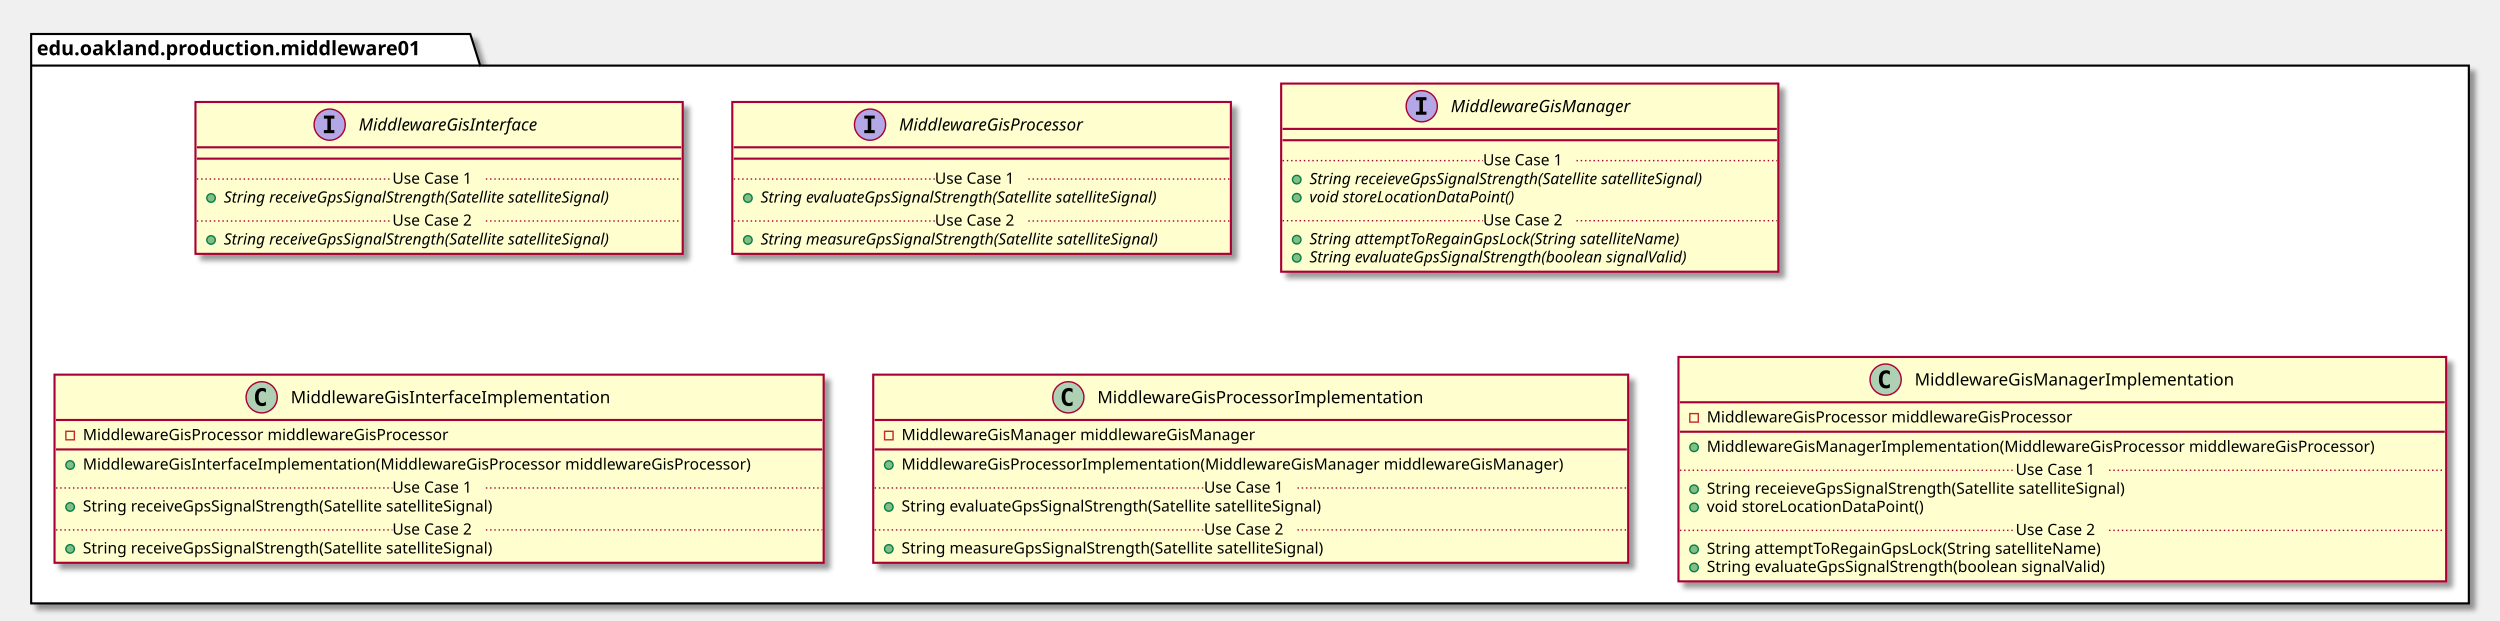
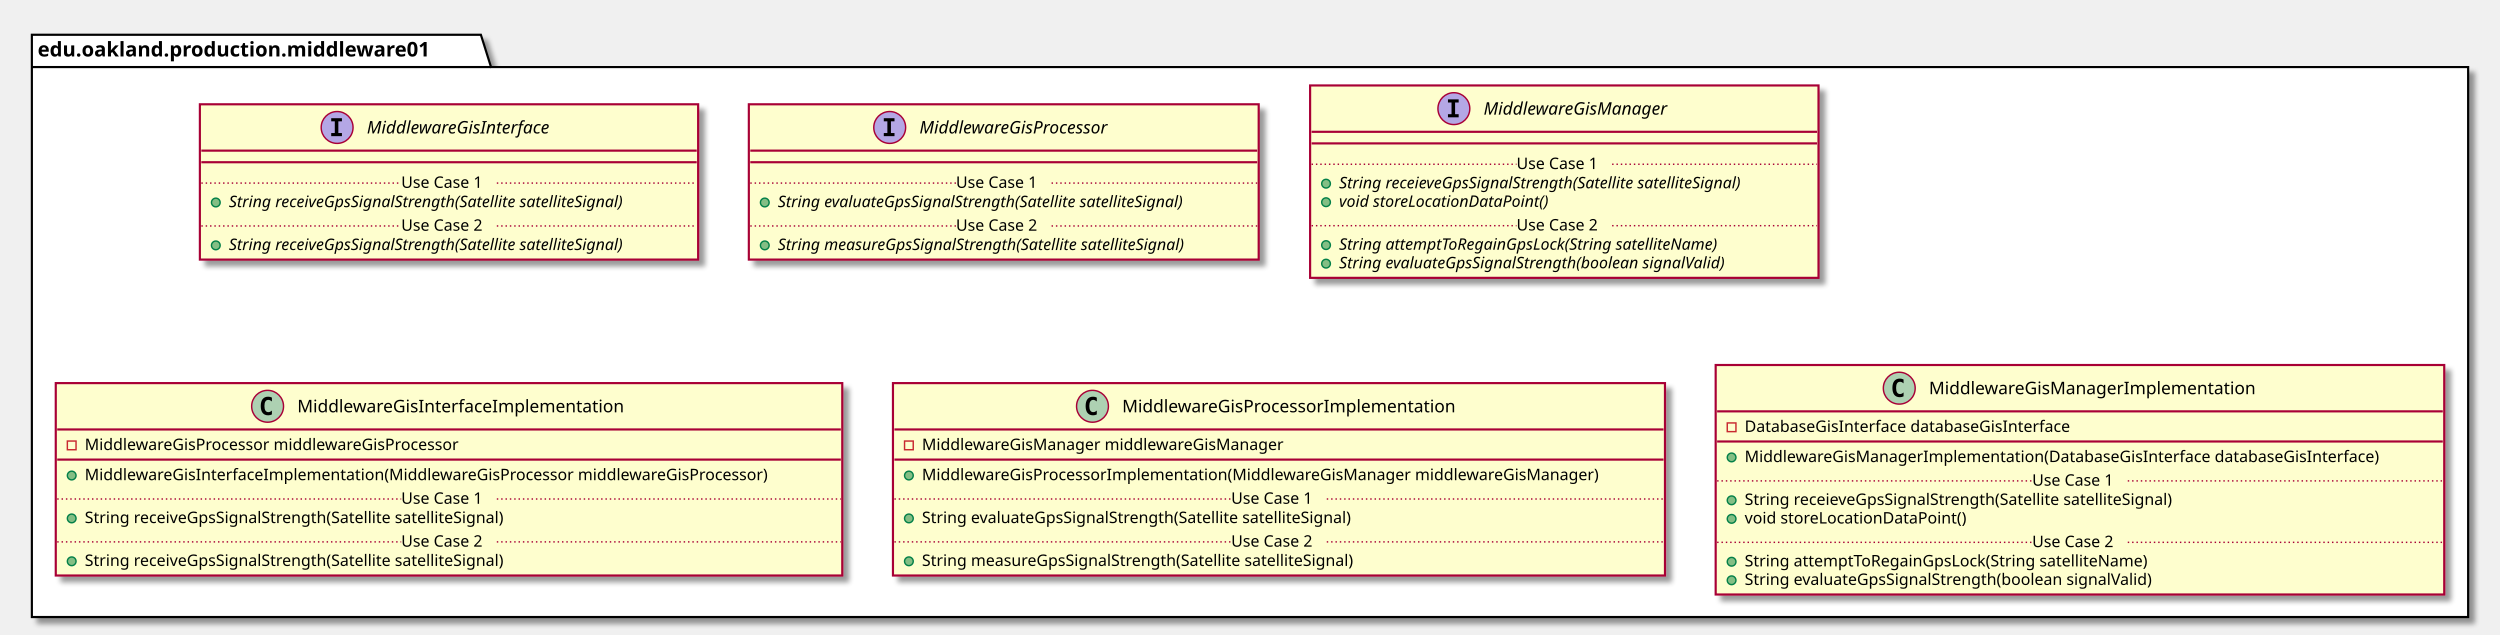
- <svg xmlns="http://www.w3.org/2000/svg" contentScriptType="application/ecmascript" contentStyleType="text/css" height="438px" preserveAspectRatio="none" style="width:1765px;height:438px;" version="1.1" viewBox="0 0 1765 438" width="1765px" zoomAndPan="magnify">
+ <svg xmlns="http://www.w3.org/2000/svg" contentScriptType="application/ecmascript" contentStyleType="text/css" height="438px" preserveAspectRatio="none" style="width:1726px;height:438px;" version="1.1" viewBox="0 0 1726 438" width="1726px" zoomAndPan="magnify">
  <defs>
-     <filter height="300%" id="foonm6qoamsv" width="300%" x="-1" y="-1">
+     <filter height="300%" id="fwhnjdvb98ydt" width="300%" x="-1" y="-1">
      <feGaussianBlur result="blurOut" stdDeviation="2.0" />
      <feColorMatrix in="blurOut" result="blurOut2" type="matrix" values="0 0 0 0 0 0 0 0 0 0 0 0 0 0 0 0 0 0 .4 0" />
      <feOffset dx="4.0" dy="4.0" in="blurOut2" result="blurOut3" />
      <feBlend in="SourceGraphic" in2="blurOut3" mode="normal" />
    </filter>
  </defs>
  <g>
-     <polygon fill="#FFFFFF" filter="url(#foonm6qoamsv)" points="22,24,332,24,339,46.297,1743,46.297,1743,426,22,426,22,24" style="stroke: #000000; stroke-width: 1.5;" />
+     <polygon fill="#FFFFFF" filter="url(#fwhnjdvb98ydt)" points="22,24,332,24,339,46.297,1704,46.297,1704,426,22,426,22,24" style="stroke: #000000; stroke-width: 1.5;" />
    <line style="stroke: #000000; stroke-width: 1.5;" x1="22" x2="339" y1="46.297" y2="46.297" />
    <text fill="#000000" font-family="sans-serif" font-size="14" font-weight="bold" lengthAdjust="spacingAndGlyphs" textLength="304" x="26" y="38.995">edu.oakland.production.middleware01</text>
-     <rect fill="#FEFECE" filter="url(#foonm6qoamsv)" height="107.219" id="MiddlewareGisInterface" style="stroke: #A80036; stroke-width: 1.5;" width="344" x="138" y="72" />
+     <rect fill="#FEFECE" filter="url(#fwhnjdvb98ydt)" height="107.219" id="MiddlewareGisInterface" style="stroke: #A80036; stroke-width: 1.5;" width="344" x="138" y="72" />
    <ellipse cx="232.75" cy="88" fill="#B4A7E5" rx="11" ry="11" style="stroke: #A80036; stroke-width: 1.0;" />
    <path d="M228.672,83.766 L228.672,81.609 L236.062,81.609 L236.062,83.766 L233.594,83.766 L233.594,91.844 L236.062,91.844 L236.062,94 L228.672,94 L228.672,91.844 L231.141,91.844 L231.141,83.766 L228.672,83.766 Z " />
    <text fill="#000000" font-family="sans-serif" font-size="12" font-style="italic" lengthAdjust="spacingAndGlyphs" textLength="146" x="253.25" y="92.154">MiddlewareGisInterface</text>
    <line style="stroke: #A80036; stroke-width: 1.5;" x1="139" x2="481" y1="104" y2="104" />
    <line style="stroke: #A80036; stroke-width: 1.5;" x1="139" x2="481" y1="112" y2="112" />
    <ellipse cx="149" cy="139.805" fill="#84BE84" rx="3" ry="3" style="stroke: #038048; stroke-width: 1.0;" />
    <text fill="#000000" font-family="sans-serif" font-size="11" font-style="italic" lengthAdjust="spacingAndGlyphs" textLength="318" x="158" y="143.015">String receiveGpsSignalStrength(Satellite satelliteSignal)</text>
    <line style="stroke: #A80036; stroke-width: 1.0; stroke-dasharray: 1.0,2.0;" x1="139" x2="277" y1="126.402" y2="126.402" />
    <text fill="#000000" font-family="sans-serif" font-size="11" lengthAdjust="spacingAndGlyphs" textLength="66" x="277" y="129.71">Use Case 1</text>
    <line style="stroke: #A80036; stroke-width: 1.0; stroke-dasharray: 1.0,2.0;" x1="343" x2="481" y1="126.402" y2="126.402" />
    <ellipse cx="149" cy="169.414" fill="#84BE84" rx="3" ry="3" style="stroke: #038048; stroke-width: 1.0;" />
    <text fill="#000000" font-family="sans-serif" font-size="11" font-style="italic" lengthAdjust="spacingAndGlyphs" textLength="318" x="158" y="172.625">String receiveGpsSignalStrength(Satellite satelliteSignal)</text>
    <line style="stroke: #A80036; stroke-width: 1.0; stroke-dasharray: 1.0,2.0;" x1="139" x2="277" y1="156.012" y2="156.012" />
    <text fill="#000000" font-family="sans-serif" font-size="11" lengthAdjust="spacingAndGlyphs" textLength="66" x="277" y="159.32">Use Case 2</text>
    <line style="stroke: #A80036; stroke-width: 1.0; stroke-dasharray: 1.0,2.0;" x1="343" x2="481" y1="156.012" y2="156.012" />
-     <rect fill="#FEFECE" filter="url(#foonm6qoamsv)" height="107.219" id="MiddlewareGisProcessor" style="stroke: #A80036; stroke-width: 1.5;" width="352" x="517" y="72" />
+     <rect fill="#FEFECE" filter="url(#fwhnjdvb98ydt)" height="107.219" id="MiddlewareGisProcessor" style="stroke: #A80036; stroke-width: 1.5;" width="352" x="517" y="72" />
    <ellipse cx="614.25" cy="88" fill="#B4A7E5" rx="11" ry="11" style="stroke: #A80036; stroke-width: 1.0;" />
    <path d="M610.172,83.766 L610.172,81.609 L617.562,81.609 L617.562,83.766 L615.094,83.766 L615.094,91.844 L617.562,91.844 L617.562,94 L610.172,94 L610.172,91.844 L612.641,91.844 L612.641,83.766 L610.172,83.766 Z " />
    <text fill="#000000" font-family="sans-serif" font-size="12" font-style="italic" lengthAdjust="spacingAndGlyphs" textLength="149" x="634.75" y="92.154">MiddlewareGisProcessor</text>
    <line style="stroke: #A80036; stroke-width: 1.5;" x1="518" x2="868" y1="104" y2="104" />
    <line style="stroke: #A80036; stroke-width: 1.5;" x1="518" x2="868" y1="112" y2="112" />
    <ellipse cx="528" cy="139.805" fill="#84BE84" rx="3" ry="3" style="stroke: #038048; stroke-width: 1.0;" />
    <text fill="#000000" font-family="sans-serif" font-size="11" font-style="italic" lengthAdjust="spacingAndGlyphs" textLength="325" x="537" y="143.015">String evaluateGpsSignalStrength(Satellite satelliteSignal)</text>
    <line style="stroke: #A80036; stroke-width: 1.0; stroke-dasharray: 1.0,2.0;" x1="518" x2="660" y1="126.402" y2="126.402" />
    <text fill="#000000" font-family="sans-serif" font-size="11" lengthAdjust="spacingAndGlyphs" textLength="66" x="660" y="129.71">Use Case 1</text>
    <line style="stroke: #A80036; stroke-width: 1.0; stroke-dasharray: 1.0,2.0;" x1="726" x2="868" y1="126.402" y2="126.402" />
    <ellipse cx="528" cy="169.414" fill="#84BE84" rx="3" ry="3" style="stroke: #038048; stroke-width: 1.0;" />
    <text fill="#000000" font-family="sans-serif" font-size="11" font-style="italic" lengthAdjust="spacingAndGlyphs" textLength="326" x="537" y="172.625">String measureGpsSignalStrength(Satellite satelliteSignal)</text>
    <line style="stroke: #A80036; stroke-width: 1.0; stroke-dasharray: 1.0,2.0;" x1="518" x2="660" y1="156.012" y2="156.012" />
    <text fill="#000000" font-family="sans-serif" font-size="11" lengthAdjust="spacingAndGlyphs" textLength="66" x="660" y="159.32">Use Case 2</text>
    <line style="stroke: #A80036; stroke-width: 1.0; stroke-dasharray: 1.0,2.0;" x1="726" x2="868" y1="156.012" y2="156.012" />
-     <rect fill="#FEFECE" filter="url(#foonm6qoamsv)" height="132.828" id="MiddlewareGisManager" style="stroke: #A80036; stroke-width: 1.5;" width="351" x="904.5" y="59" />
+     <rect fill="#FEFECE" filter="url(#fwhnjdvb98ydt)" height="132.828" id="MiddlewareGisManager" style="stroke: #A80036; stroke-width: 1.5;" width="351" x="904.5" y="59" />
    <ellipse cx="1003.75" cy="75" fill="#B4A7E5" rx="11" ry="11" style="stroke: #A80036; stroke-width: 1.0;" />
    <path d="M999.672,70.766 L999.672,68.609 L1007.062,68.609 L1007.062,70.766 L1004.594,70.766 L1004.594,78.844 L1007.062,78.844 L1007.062,81 L999.672,81 L999.672,78.844 L1002.141,78.844 L1002.141,70.766 L999.672,70.766 Z " />
    <text fill="#000000" font-family="sans-serif" font-size="12" font-style="italic" lengthAdjust="spacingAndGlyphs" textLength="144" x="1024.25" y="79.154">MiddlewareGisManager</text>
    <line style="stroke: #A80036; stroke-width: 1.5;" x1="905.5" x2="1254.5" y1="91" y2="91" />
    <line style="stroke: #A80036; stroke-width: 1.5;" x1="905.5" x2="1254.5" y1="99" y2="99" />
    <ellipse cx="915.5" cy="126.805" fill="#84BE84" rx="3" ry="3" style="stroke: #038048; stroke-width: 1.0;" />
    <text fill="#000000" font-family="sans-serif" font-size="11" font-style="italic" lengthAdjust="spacingAndGlyphs" textLength="325" x="924.5" y="130.015">String receieveGpsSignalStrength(Satellite satelliteSignal)</text>
    <ellipse cx="915.5" cy="139.609" fill="#84BE84" rx="3" ry="3" style="stroke: #038048; stroke-width: 1.0;" />
    <text fill="#000000" font-family="sans-serif" font-size="11" font-style="italic" lengthAdjust="spacingAndGlyphs" textLength="166" x="924.5" y="142.82">void storeLocationDataPoint()</text>
    <line style="stroke: #A80036; stroke-width: 1.0; stroke-dasharray: 1.0,2.0;" x1="905.5" x2="1047" y1="113.402" y2="113.402" />
    <text fill="#000000" font-family="sans-serif" font-size="11" lengthAdjust="spacingAndGlyphs" textLength="66" x="1047" y="116.71">Use Case 1</text>
    <line style="stroke: #A80036; stroke-width: 1.0; stroke-dasharray: 1.0,2.0;" x1="1113" x2="1254.5" y1="113.402" y2="113.402" />
    <ellipse cx="915.5" cy="169.219" fill="#84BE84" rx="3" ry="3" style="stroke: #038048; stroke-width: 1.0;" />
    <text fill="#000000" font-family="sans-serif" font-size="11" font-style="italic" lengthAdjust="spacingAndGlyphs" textLength="303" x="924.5" y="172.429">String attemptToRegainGpsLock(String satelliteName)</text>
    <ellipse cx="915.5" cy="182.023" fill="#84BE84" rx="3" ry="3" style="stroke: #038048; stroke-width: 1.0;" />
    <text fill="#000000" font-family="sans-serif" font-size="11" font-style="italic" lengthAdjust="spacingAndGlyphs" textLength="308" x="924.5" y="185.234">String evaluateGpsSignalStrength(boolean signalValid)</text>
    <line style="stroke: #A80036; stroke-width: 1.0; stroke-dasharray: 1.0,2.0;" x1="905.5" x2="1047" y1="155.816" y2="155.816" />
    <text fill="#000000" font-family="sans-serif" font-size="11" lengthAdjust="spacingAndGlyphs" textLength="66" x="1047" y="159.125">Use Case 2</text>
    <line style="stroke: #A80036; stroke-width: 1.0; stroke-dasharray: 1.0,2.0;" x1="1113" x2="1254.5" y1="155.816" y2="155.816" />
-     <rect fill="#FEFECE" filter="url(#foonm6qoamsv)" height="132.828" id="MiddlewareGisInterfaceImplementation" style="stroke: #A80036; stroke-width: 1.5;" width="543" x="38.5" y="264.5" />
+     <rect fill="#FEFECE" filter="url(#fwhnjdvb98ydt)" height="132.828" id="MiddlewareGisInterfaceImplementation" style="stroke: #A80036; stroke-width: 1.5;" width="543" x="38.5" y="264.5" />
    <ellipse cx="184.75" cy="280.5" fill="#ADD1B2" rx="11" ry="11" style="stroke: #A80036; stroke-width: 1.0;" />
    <path d="M187.719,286.141 Q187.141,286.438 186.5,286.578 Q185.859,286.734 185.156,286.734 Q182.656,286.734 181.328,285.094 Q180.016,283.438 180.016,280.312 Q180.016,277.188 181.328,275.531 Q182.656,273.875 185.156,273.875 Q185.859,273.875 186.5,274.031 Q187.156,274.188 187.719,274.484 L187.719,277.203 Q187.094,276.625 186.5,276.359 Q185.906,276.078 185.281,276.078 Q183.938,276.078 183.25,277.156 Q182.562,278.219 182.562,280.312 Q182.562,282.406 183.25,283.484 Q183.938,284.547 185.281,284.547 Q185.906,284.547 186.5,284.281 Q187.094,284 187.719,283.422 L187.719,286.141 Z " />
    <text fill="#000000" font-family="sans-serif" font-size="12" lengthAdjust="spacingAndGlyphs" textLength="242" x="205.25" y="284.654">MiddlewareGisInterfaceImplementation</text>
    <line style="stroke: #A80036; stroke-width: 1.5;" x1="39.5" x2="580.5" y1="296.5" y2="296.5" />
    <rect fill="none" height="6" style="stroke: #C82930; stroke-width: 1.0;" width="6" x="46.5" y="304.5" />
    <text fill="#000000" font-family="sans-serif" font-size="11" lengthAdjust="spacingAndGlyphs" textLength="288" x="58.5" y="310.71">MiddlewareGisProcessor middlewareGisProcessor</text>
    <line style="stroke: #A80036; stroke-width: 1.5;" x1="39.5" x2="580.5" y1="317.305" y2="317.305" />
    <ellipse cx="49.5" cy="328.305" fill="#84BE84" rx="3" ry="3" style="stroke: #038048; stroke-width: 1.0;" />
    <text fill="#000000" font-family="sans-serif" font-size="11" lengthAdjust="spacingAndGlyphs" textLength="517" x="58.5" y="331.515">MiddlewareGisInterfaceImplementation(MiddlewareGisProcessor middlewareGisProcessor)</text>
    <ellipse cx="49.5" cy="357.914" fill="#84BE84" rx="3" ry="3" style="stroke: #038048; stroke-width: 1.0;" />
    <text fill="#000000" font-family="sans-serif" font-size="11" lengthAdjust="spacingAndGlyphs" textLength="324" x="58.5" y="361.125">String receiveGpsSignalStrength(Satellite satelliteSignal)</text>
    <line style="stroke: #A80036; stroke-width: 1.0; stroke-dasharray: 1.0,2.0;" x1="39.5" x2="277" y1="344.512" y2="344.512" />
    <text fill="#000000" font-family="sans-serif" font-size="11" lengthAdjust="spacingAndGlyphs" textLength="66" x="277" y="347.82">Use Case 1</text>
    <line style="stroke: #A80036; stroke-width: 1.0; stroke-dasharray: 1.0,2.0;" x1="343" x2="580.5" y1="344.512" y2="344.512" />
    <ellipse cx="49.5" cy="387.523" fill="#84BE84" rx="3" ry="3" style="stroke: #038048; stroke-width: 1.0;" />
    <text fill="#000000" font-family="sans-serif" font-size="11" lengthAdjust="spacingAndGlyphs" textLength="324" x="58.5" y="390.734">String receiveGpsSignalStrength(Satellite satelliteSignal)</text>
    <line style="stroke: #A80036; stroke-width: 1.0; stroke-dasharray: 1.0,2.0;" x1="39.5" x2="277" y1="374.121" y2="374.121" />
    <text fill="#000000" font-family="sans-serif" font-size="11" lengthAdjust="spacingAndGlyphs" textLength="66" x="277" y="377.429">Use Case 2</text>
    <line style="stroke: #A80036; stroke-width: 1.0; stroke-dasharray: 1.0,2.0;" x1="343" x2="580.5" y1="374.121" y2="374.121" />
-     <rect fill="#FEFECE" filter="url(#foonm6qoamsv)" height="132.828" id="MiddlewareGisProcessorImplementation" style="stroke: #A80036; stroke-width: 1.5;" width="533" x="616.5" y="264.5" />
+     <rect fill="#FEFECE" filter="url(#fwhnjdvb98ydt)" height="132.828" id="MiddlewareGisProcessorImplementation" style="stroke: #A80036; stroke-width: 1.5;" width="533" x="616.5" y="264.5" />
    <ellipse cx="754.25" cy="280.5" fill="#ADD1B2" rx="11" ry="11" style="stroke: #A80036; stroke-width: 1.0;" />
    <path d="M757.219,286.141 Q756.641,286.438 756,286.578 Q755.359,286.734 754.656,286.734 Q752.156,286.734 750.828,285.094 Q749.516,283.438 749.516,280.312 Q749.516,277.188 750.828,275.531 Q752.156,273.875 754.656,273.875 Q755.359,273.875 756,274.031 Q756.656,274.188 757.219,274.484 L757.219,277.203 Q756.594,276.625 756,276.359 Q755.406,276.078 754.781,276.078 Q753.438,276.078 752.75,277.156 Q752.062,278.219 752.062,280.312 Q752.062,282.406 752.75,283.484 Q753.438,284.547 754.781,284.547 Q755.406,284.547 756,284.281 Q756.594,284 757.219,283.422 L757.219,286.141 Z " />
    <text fill="#000000" font-family="sans-serif" font-size="12" lengthAdjust="spacingAndGlyphs" textLength="249" x="774.75" y="284.654">MiddlewareGisProcessorImplementation</text>
    <line style="stroke: #A80036; stroke-width: 1.5;" x1="617.5" x2="1148.5" y1="296.5" y2="296.5" />
    <rect fill="none" height="6" style="stroke: #C82930; stroke-width: 1.0;" width="6" x="624.5" y="304.5" />
    <text fill="#000000" font-family="sans-serif" font-size="11" lengthAdjust="spacingAndGlyphs" textLength="270" x="636.5" y="310.71">MiddlewareGisManager middlewareGisManager</text>
    <line style="stroke: #A80036; stroke-width: 1.5;" x1="617.5" x2="1148.5" y1="317.305" y2="317.305" />
    <ellipse cx="627.5" cy="328.305" fill="#84BE84" rx="3" ry="3" style="stroke: #038048; stroke-width: 1.0;" />
    <text fill="#000000" font-family="sans-serif" font-size="11" lengthAdjust="spacingAndGlyphs" textLength="507" x="636.5" y="331.515">MiddlewareGisProcessorImplementation(MiddlewareGisManager middlewareGisManager)</text>
    <ellipse cx="627.5" cy="357.914" fill="#84BE84" rx="3" ry="3" style="stroke: #038048; stroke-width: 1.0;" />
    <text fill="#000000" font-family="sans-serif" font-size="11" lengthAdjust="spacingAndGlyphs" textLength="331" x="636.5" y="361.125">String evaluateGpsSignalStrength(Satellite satelliteSignal)</text>
    <line style="stroke: #A80036; stroke-width: 1.0; stroke-dasharray: 1.0,2.0;" x1="617.5" x2="850" y1="344.512" y2="344.512" />
    <text fill="#000000" font-family="sans-serif" font-size="11" lengthAdjust="spacingAndGlyphs" textLength="66" x="850" y="347.82">Use Case 1</text>
    <line style="stroke: #A80036; stroke-width: 1.0; stroke-dasharray: 1.0,2.0;" x1="916" x2="1148.5" y1="344.512" y2="344.512" />
    <ellipse cx="627.5" cy="387.523" fill="#84BE84" rx="3" ry="3" style="stroke: #038048; stroke-width: 1.0;" />
    <text fill="#000000" font-family="sans-serif" font-size="11" lengthAdjust="spacingAndGlyphs" textLength="334" x="636.5" y="390.734">String measureGpsSignalStrength(Satellite satelliteSignal)</text>
    <line style="stroke: #A80036; stroke-width: 1.0; stroke-dasharray: 1.0,2.0;" x1="617.5" x2="850" y1="374.121" y2="374.121" />
    <text fill="#000000" font-family="sans-serif" font-size="11" lengthAdjust="spacingAndGlyphs" textLength="66" x="850" y="377.429">Use Case 2</text>
    <line style="stroke: #A80036; stroke-width: 1.0; stroke-dasharray: 1.0,2.0;" x1="916" x2="1148.5" y1="374.121" y2="374.121" />
-     <rect fill="#FEFECE" filter="url(#foonm6qoamsv)" height="158.438" id="MiddlewareGisManagerImplementation" style="stroke: #A80036; stroke-width: 1.5;" width="542" x="1185" y="252" />
-     <ellipse cx="1331.25" cy="268" fill="#ADD1B2" rx="11" ry="11" style="stroke: #A80036; stroke-width: 1.0;" />
-     <path d="M1334.219,273.641 Q1333.641,273.938 1333,274.078 Q1332.359,274.234 1331.656,274.234 Q1329.156,274.234 1327.828,272.594 Q1326.516,270.938 1326.516,267.812 Q1326.516,264.688 1327.828,263.031 Q1329.156,261.375 1331.656,261.375 Q1332.359,261.375 1333,261.531 Q1333.656,261.688 1334.219,261.984 L1334.219,264.703 Q1333.594,264.125 1333,263.859 Q1332.406,263.578 1331.781,263.578 Q1330.438,263.578 1329.75,264.656 Q1329.062,265.719 1329.062,267.812 Q1329.062,269.906 1329.75,270.984 Q1330.438,272.047 1331.781,272.047 Q1332.406,272.047 1333,271.781 Q1333.594,271.5 1334.219,270.922 L1334.219,273.641 Z " />
-     <text fill="#000000" font-family="sans-serif" font-size="12" lengthAdjust="spacingAndGlyphs" textLength="241" x="1351.75" y="272.154">MiddlewareGisManagerImplementation</text>
-     <line style="stroke: #A80036; stroke-width: 1.5;" x1="1186" x2="1726" y1="284" y2="284" />
-     <rect fill="none" height="6" style="stroke: #C82930; stroke-width: 1.0;" width="6" x="1193" y="292" />
-     <text fill="#000000" font-family="sans-serif" font-size="11" lengthAdjust="spacingAndGlyphs" textLength="288" x="1205" y="298.21">MiddlewareGisProcessor middlewareGisProcessor</text>
-     <line style="stroke: #A80036; stroke-width: 1.5;" x1="1186" x2="1726" y1="304.805" y2="304.805" />
-     <ellipse cx="1196" cy="315.805" fill="#84BE84" rx="3" ry="3" style="stroke: #038048; stroke-width: 1.0;" />
-     <text fill="#000000" font-family="sans-serif" font-size="11" lengthAdjust="spacingAndGlyphs" textLength="516" x="1205" y="319.015">MiddlewareGisManagerImplementation(MiddlewareGisProcessor middlewareGisProcessor)</text>
-     <ellipse cx="1196" cy="345.414" fill="#84BE84" rx="3" ry="3" style="stroke: #038048; stroke-width: 1.0;" />
-     <text fill="#000000" font-family="sans-serif" font-size="11" lengthAdjust="spacingAndGlyphs" textLength="331" x="1205" y="348.625">String receieveGpsSignalStrength(Satellite satelliteSignal)</text>
-     <ellipse cx="1196" cy="358.219" fill="#84BE84" rx="3" ry="3" style="stroke: #038048; stroke-width: 1.0;" />
-     <text fill="#000000" font-family="sans-serif" font-size="11" lengthAdjust="spacingAndGlyphs" textLength="166" x="1205" y="361.429">void storeLocationDataPoint()</text>
-     <line style="stroke: #A80036; stroke-width: 1.0; stroke-dasharray: 1.0,2.0;" x1="1186" x2="1423" y1="332.012" y2="332.012" />
-     <text fill="#000000" font-family="sans-serif" font-size="11" lengthAdjust="spacingAndGlyphs" textLength="66" x="1423" y="335.32">Use Case 1</text>
-     <line style="stroke: #A80036; stroke-width: 1.0; stroke-dasharray: 1.0,2.0;" x1="1489" x2="1726" y1="332.012" y2="332.012" />
-     <ellipse cx="1196" cy="387.828" fill="#84BE84" rx="3" ry="3" style="stroke: #038048; stroke-width: 1.0;" />
-     <text fill="#000000" font-family="sans-serif" font-size="11" lengthAdjust="spacingAndGlyphs" textLength="306" x="1205" y="391.039">String attemptToRegainGpsLock(String satelliteName)</text>
-     <ellipse cx="1196" cy="400.633" fill="#84BE84" rx="3" ry="3" style="stroke: #038048; stroke-width: 1.0;" />
-     <text fill="#000000" font-family="sans-serif" font-size="11" lengthAdjust="spacingAndGlyphs" textLength="311" x="1205" y="403.843">String evaluateGpsSignalStrength(boolean signalValid)</text>
-     <line style="stroke: #A80036; stroke-width: 1.0; stroke-dasharray: 1.0,2.0;" x1="1186" x2="1423" y1="374.426" y2="374.426" />
-     <text fill="#000000" font-family="sans-serif" font-size="11" lengthAdjust="spacingAndGlyphs" textLength="66" x="1423" y="377.734">Use Case 2</text>
-     <line style="stroke: #A80036; stroke-width: 1.0; stroke-dasharray: 1.0,2.0;" x1="1489" x2="1726" y1="374.426" y2="374.426" />
+     <rect fill="#FEFECE" filter="url(#fwhnjdvb98ydt)" height="158.438" id="MiddlewareGisManagerImplementation" style="stroke: #A80036; stroke-width: 1.5;" width="503" x="1184.5" y="252" />
+     <ellipse cx="1311.25" cy="268" fill="#ADD1B2" rx="11" ry="11" style="stroke: #A80036; stroke-width: 1.0;" />
+     <path d="M1314.219,273.641 Q1313.641,273.938 1313,274.078 Q1312.359,274.234 1311.656,274.234 Q1309.156,274.234 1307.828,272.594 Q1306.516,270.938 1306.516,267.812 Q1306.516,264.688 1307.828,263.031 Q1309.156,261.375 1311.656,261.375 Q1312.359,261.375 1313,261.531 Q1313.656,261.688 1314.219,261.984 L1314.219,264.703 Q1313.594,264.125 1313,263.859 Q1312.406,263.578 1311.781,263.578 Q1310.438,263.578 1309.75,264.656 Q1309.062,265.719 1309.062,267.812 Q1309.062,269.906 1309.75,270.984 Q1310.438,272.047 1311.781,272.047 Q1312.406,272.047 1313,271.781 Q1313.594,271.5 1314.219,270.922 L1314.219,273.641 Z " />
+     <text fill="#000000" font-family="sans-serif" font-size="12" lengthAdjust="spacingAndGlyphs" textLength="241" x="1331.75" y="272.154">MiddlewareGisManagerImplementation</text>
+     <line style="stroke: #A80036; stroke-width: 1.5;" x1="1185.5" x2="1686.5" y1="284" y2="284" />
+     <rect fill="none" height="6" style="stroke: #C82930; stroke-width: 1.0;" width="6" x="1192.5" y="292" />
+     <text fill="#000000" font-family="sans-serif" font-size="11" lengthAdjust="spacingAndGlyphs" textLength="249" x="1204.5" y="298.21">DatabaseGisInterface databaseGisInterface</text>
+     <line style="stroke: #A80036; stroke-width: 1.5;" x1="1185.5" x2="1686.5" y1="304.805" y2="304.805" />
+     <ellipse cx="1195.5" cy="315.805" fill="#84BE84" rx="3" ry="3" style="stroke: #038048; stroke-width: 1.0;" />
+     <text fill="#000000" font-family="sans-serif" font-size="11" lengthAdjust="spacingAndGlyphs" textLength="477" x="1204.5" y="319.015">MiddlewareGisManagerImplementation(DatabaseGisInterface databaseGisInterface)</text>
+     <ellipse cx="1195.5" cy="345.414" fill="#84BE84" rx="3" ry="3" style="stroke: #038048; stroke-width: 1.0;" />
+     <text fill="#000000" font-family="sans-serif" font-size="11" lengthAdjust="spacingAndGlyphs" textLength="331" x="1204.5" y="348.625">String receieveGpsSignalStrength(Satellite satelliteSignal)</text>
+     <ellipse cx="1195.5" cy="358.219" fill="#84BE84" rx="3" ry="3" style="stroke: #038048; stroke-width: 1.0;" />
+     <text fill="#000000" font-family="sans-serif" font-size="11" lengthAdjust="spacingAndGlyphs" textLength="166" x="1204.5" y="361.429">void storeLocationDataPoint()</text>
+     <line style="stroke: #A80036; stroke-width: 1.0; stroke-dasharray: 1.0,2.0;" x1="1185.5" x2="1403" y1="332.012" y2="332.012" />
+     <text fill="#000000" font-family="sans-serif" font-size="11" lengthAdjust="spacingAndGlyphs" textLength="66" x="1403" y="335.32">Use Case 1</text>
+     <line style="stroke: #A80036; stroke-width: 1.0; stroke-dasharray: 1.0,2.0;" x1="1469" x2="1686.5" y1="332.012" y2="332.012" />
+     <ellipse cx="1195.5" cy="387.828" fill="#84BE84" rx="3" ry="3" style="stroke: #038048; stroke-width: 1.0;" />
+     <text fill="#000000" font-family="sans-serif" font-size="11" lengthAdjust="spacingAndGlyphs" textLength="306" x="1204.5" y="391.039">String attemptToRegainGpsLock(String satelliteName)</text>
+     <ellipse cx="1195.5" cy="400.633" fill="#84BE84" rx="3" ry="3" style="stroke: #038048; stroke-width: 1.0;" />
+     <text fill="#000000" font-family="sans-serif" font-size="11" lengthAdjust="spacingAndGlyphs" textLength="311" x="1204.5" y="403.843">String evaluateGpsSignalStrength(boolean signalValid)</text>
+     <line style="stroke: #A80036; stroke-width: 1.0; stroke-dasharray: 1.0,2.0;" x1="1185.5" x2="1403" y1="374.426" y2="374.426" />
+     <text fill="#000000" font-family="sans-serif" font-size="11" lengthAdjust="spacingAndGlyphs" textLength="66" x="1403" y="377.734">Use Case 2</text>
+     <line style="stroke: #A80036; stroke-width: 1.0; stroke-dasharray: 1.0,2.0;" x1="1469" x2="1686.5" y1="374.426" y2="374.426" />
  </g>
</svg>
